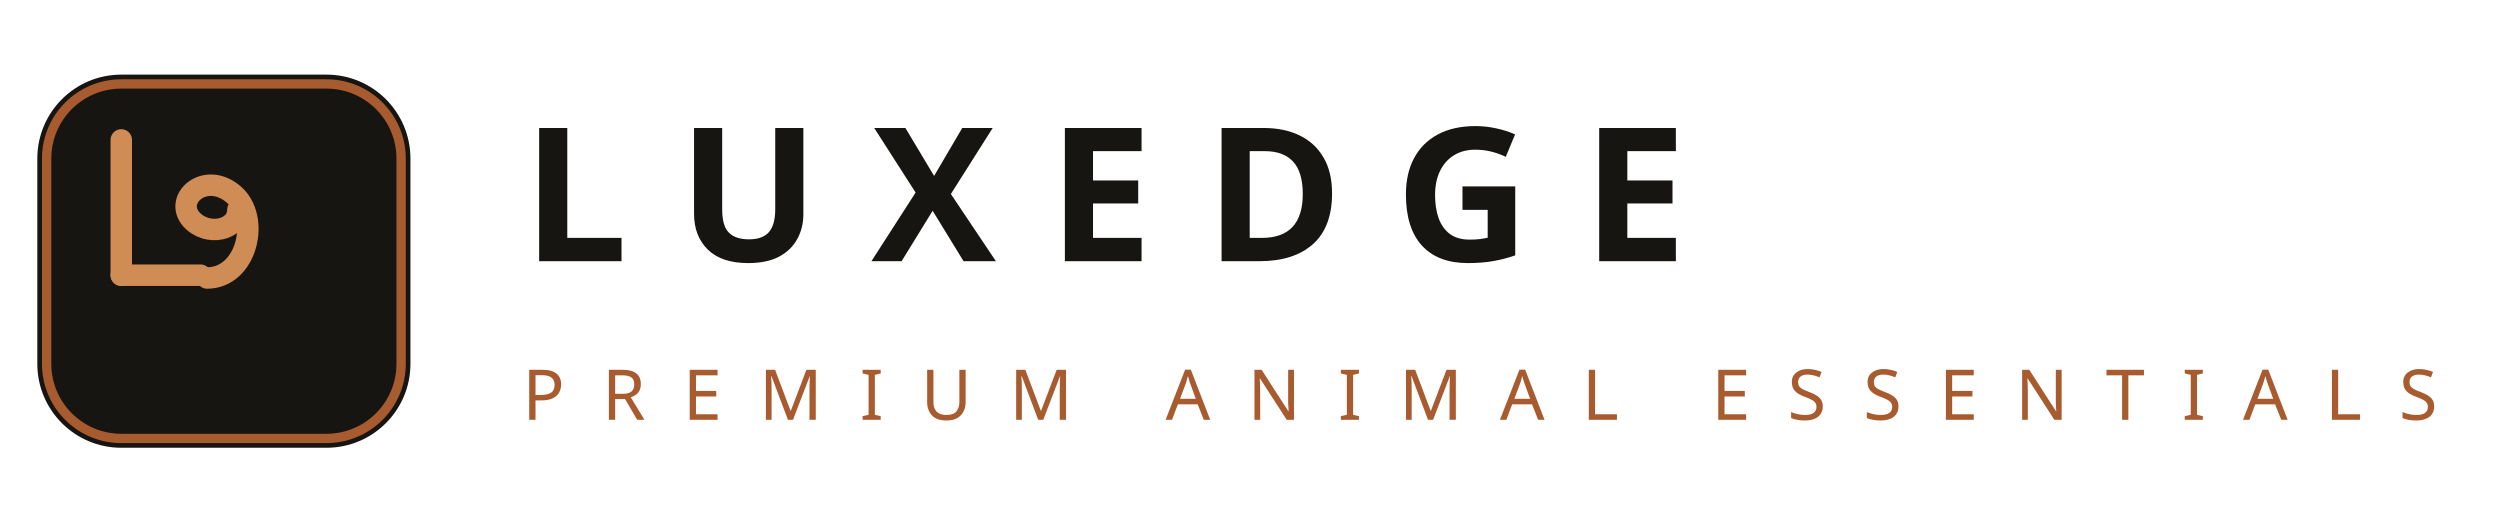
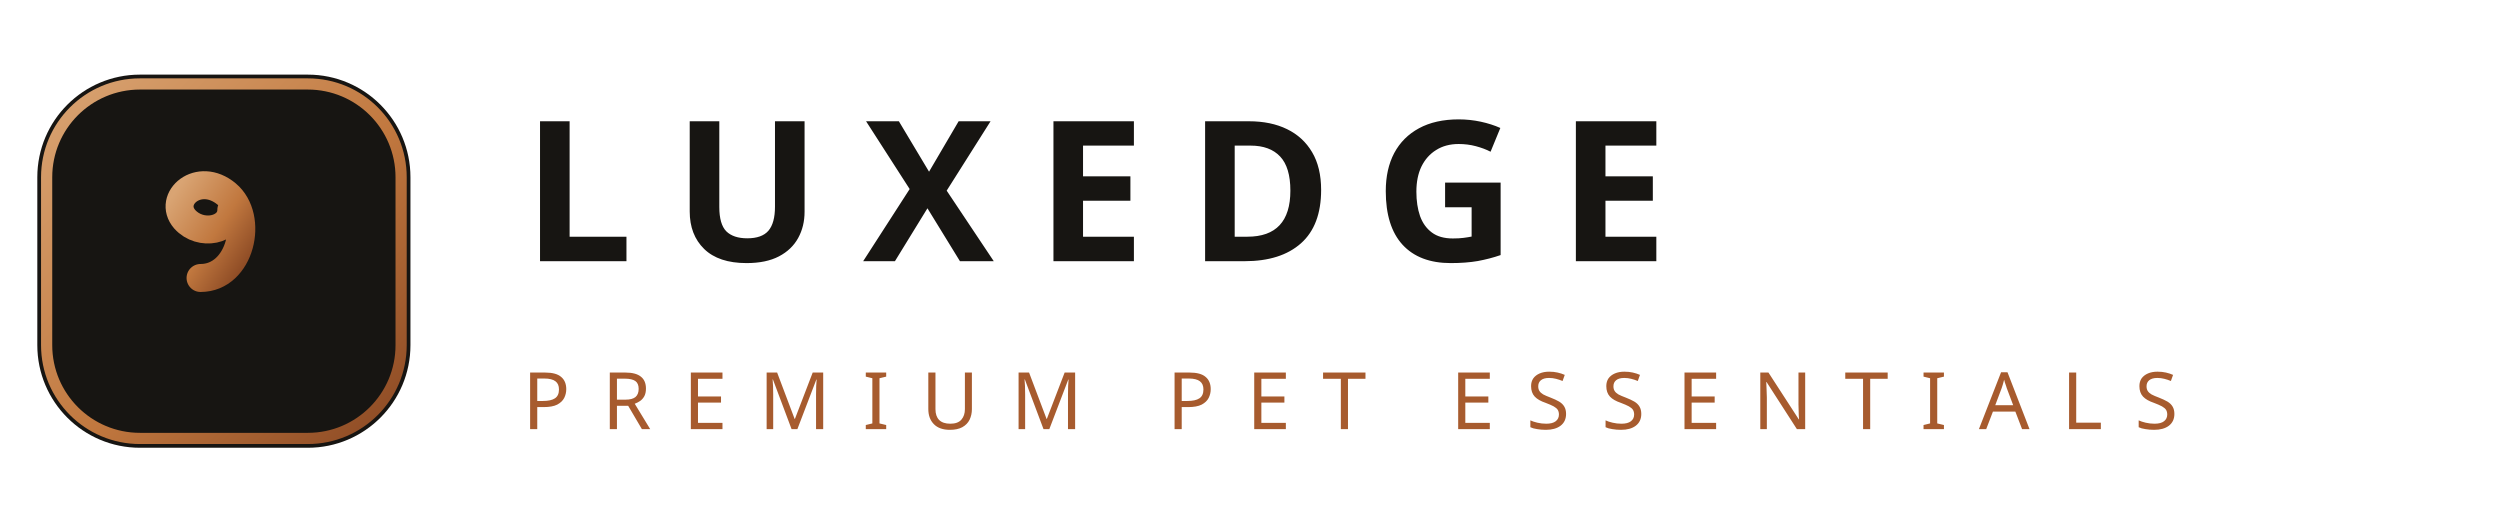
<svg xmlns="http://www.w3.org/2000/svg" viewBox="0 0 268 56">
-   <rect x="4" y="8" width="40" height="40" rx="9" fill="#171512" />
-   <rect x="5" y="9" width="38" height="38" rx="8" fill="none" stroke="#A75B2E" stroke-width="1" />
-   <g fill="none" stroke="#D08C55" stroke-width="2.3" stroke-linecap="round" stroke-linejoin="round">
-     <path d="M13 15 V29.5" />
-     <path d="M13 29.5 H21.5" />
-     <path d="M22.2 29.8 C26.5 29.8 28 23.3 25 20.8 C22 18.3 18.6 21.3 20.5 23.5 C22.2 25.4 25.5 24.7 25.5 22.5" />
+   <defs>
+     <linearGradient id="lgg" x1="0" y1="0" x2="1" y2="1">
+       <stop offset="0" stop-color="#D9A473" />
+       <stop offset="0.55" stop-color="#C1783F" />
+       <stop offset="1" stop-color="#8A4823" />
+     </linearGradient>
+   </defs>
+   <rect x="4" y="8" width="40" height="40" rx="11" fill="#171512" />
+   <rect x="5" y="9" width="38" height="38" rx="10" fill="none" stroke="url(#lgg)" stroke-width="1.2" />
+   <g fill="none" stroke="url(#lgg)" stroke-width="3" stroke-linecap="round" stroke-linejoin="round">
+     <path d="M12.5 14.5 V29" />
+     <path d="M12.5 29 H21.5" />
+     <path d="M21.5 29.8 C25.8 29.8 27.3 23.3 24.3 20.8 C21.3 18.3 17.9 21.3 19.8 23.5 C21.5 25.4 24.8 24.7 24.8 22.5" />
  </g>
-   <text x="56" y="28" font-family="'Instrument Sans','Segoe UI',sans-serif" font-size="20" font-weight="600" letter-spacing="5.6" fill="#171512">LUXEDGE</text>
-   <text x="56" y="45" font-family="'Instrument Sans','Segoe UI',sans-serif" font-size="7.5" font-weight="500" letter-spacing="4" fill="#A75B2E">PREMIUM ANIMAL ESSENTIALS</text>
+   <text x="56" y="28" font-family="'Instrument Sans','Segoe UI',sans-serif" font-size="21" font-weight="700" letter-spacing="4.5" fill="#171512">LUXEDGE</text>
+   <text x="56" y="46" font-family="'Instrument Sans','Segoe UI',sans-serif" font-size="8.5" letter-spacing="3.4" fill="#A75B2E">PREMIUM PET ESSENTIALS</text>
</svg>
